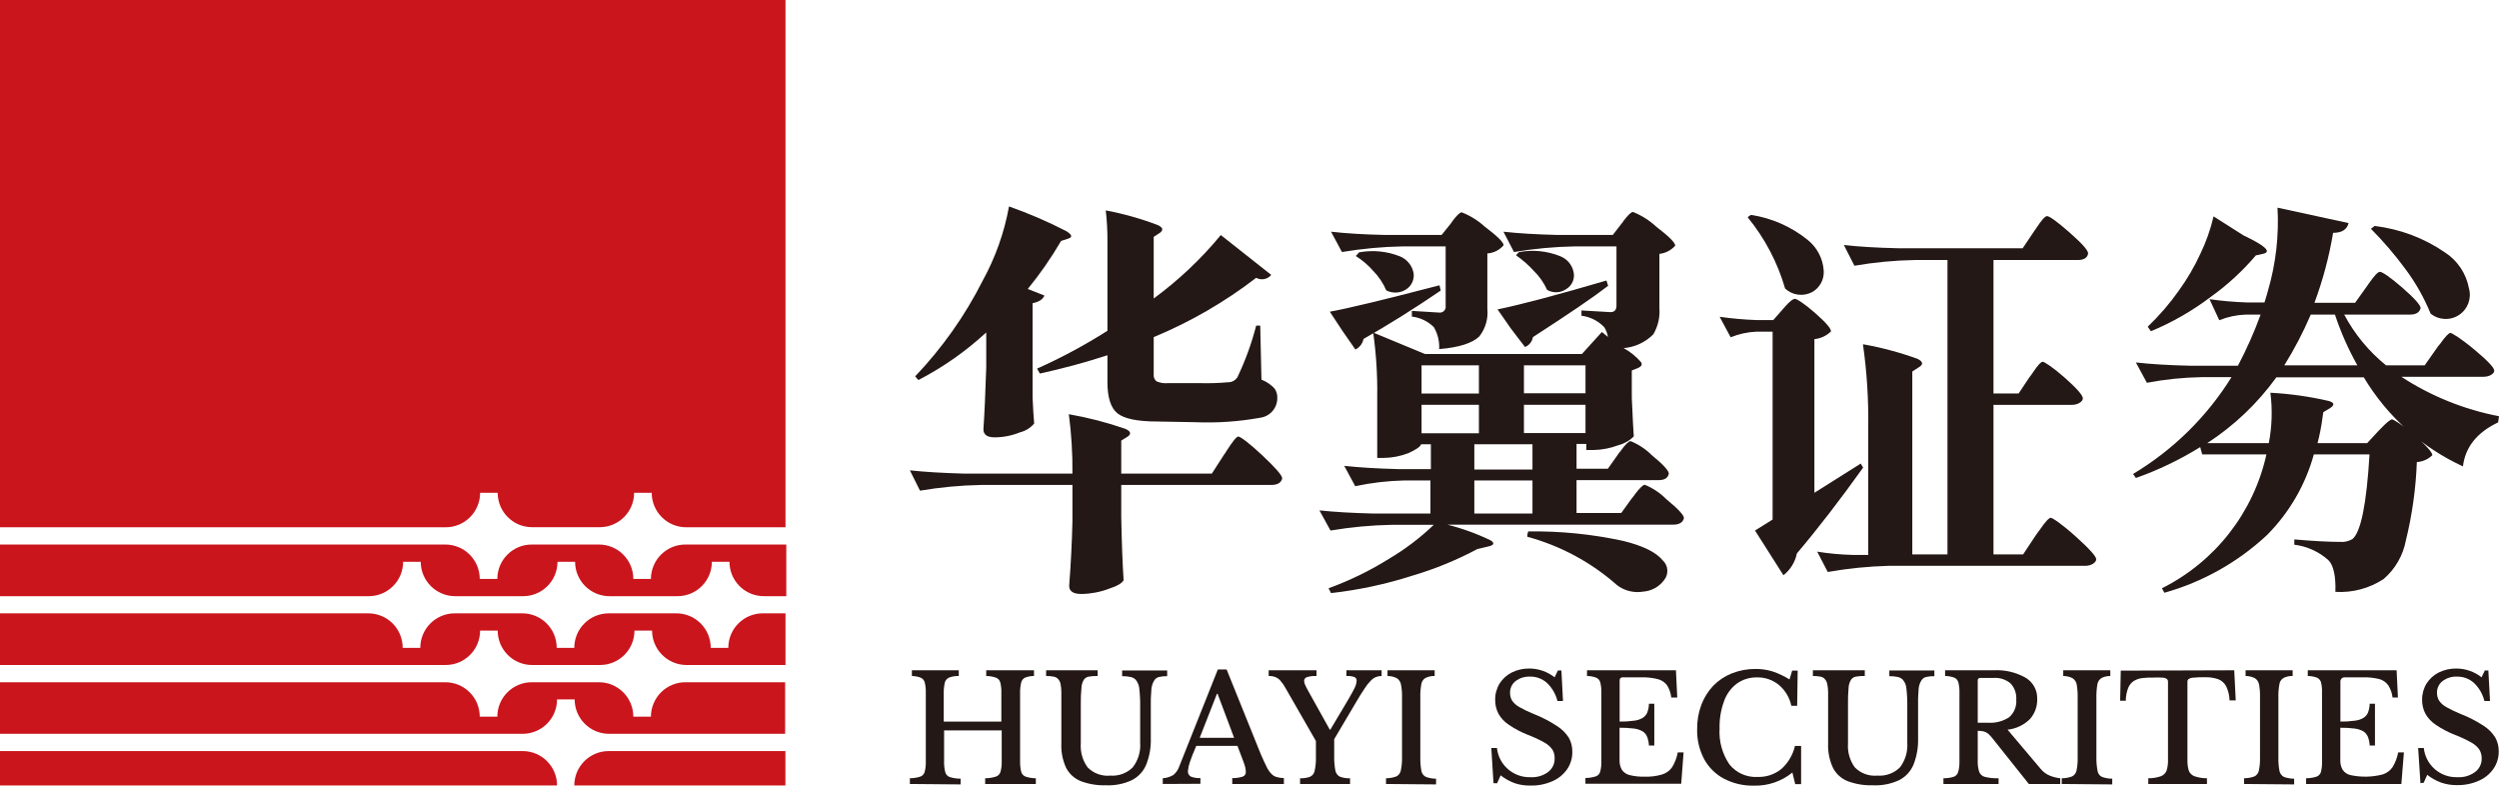
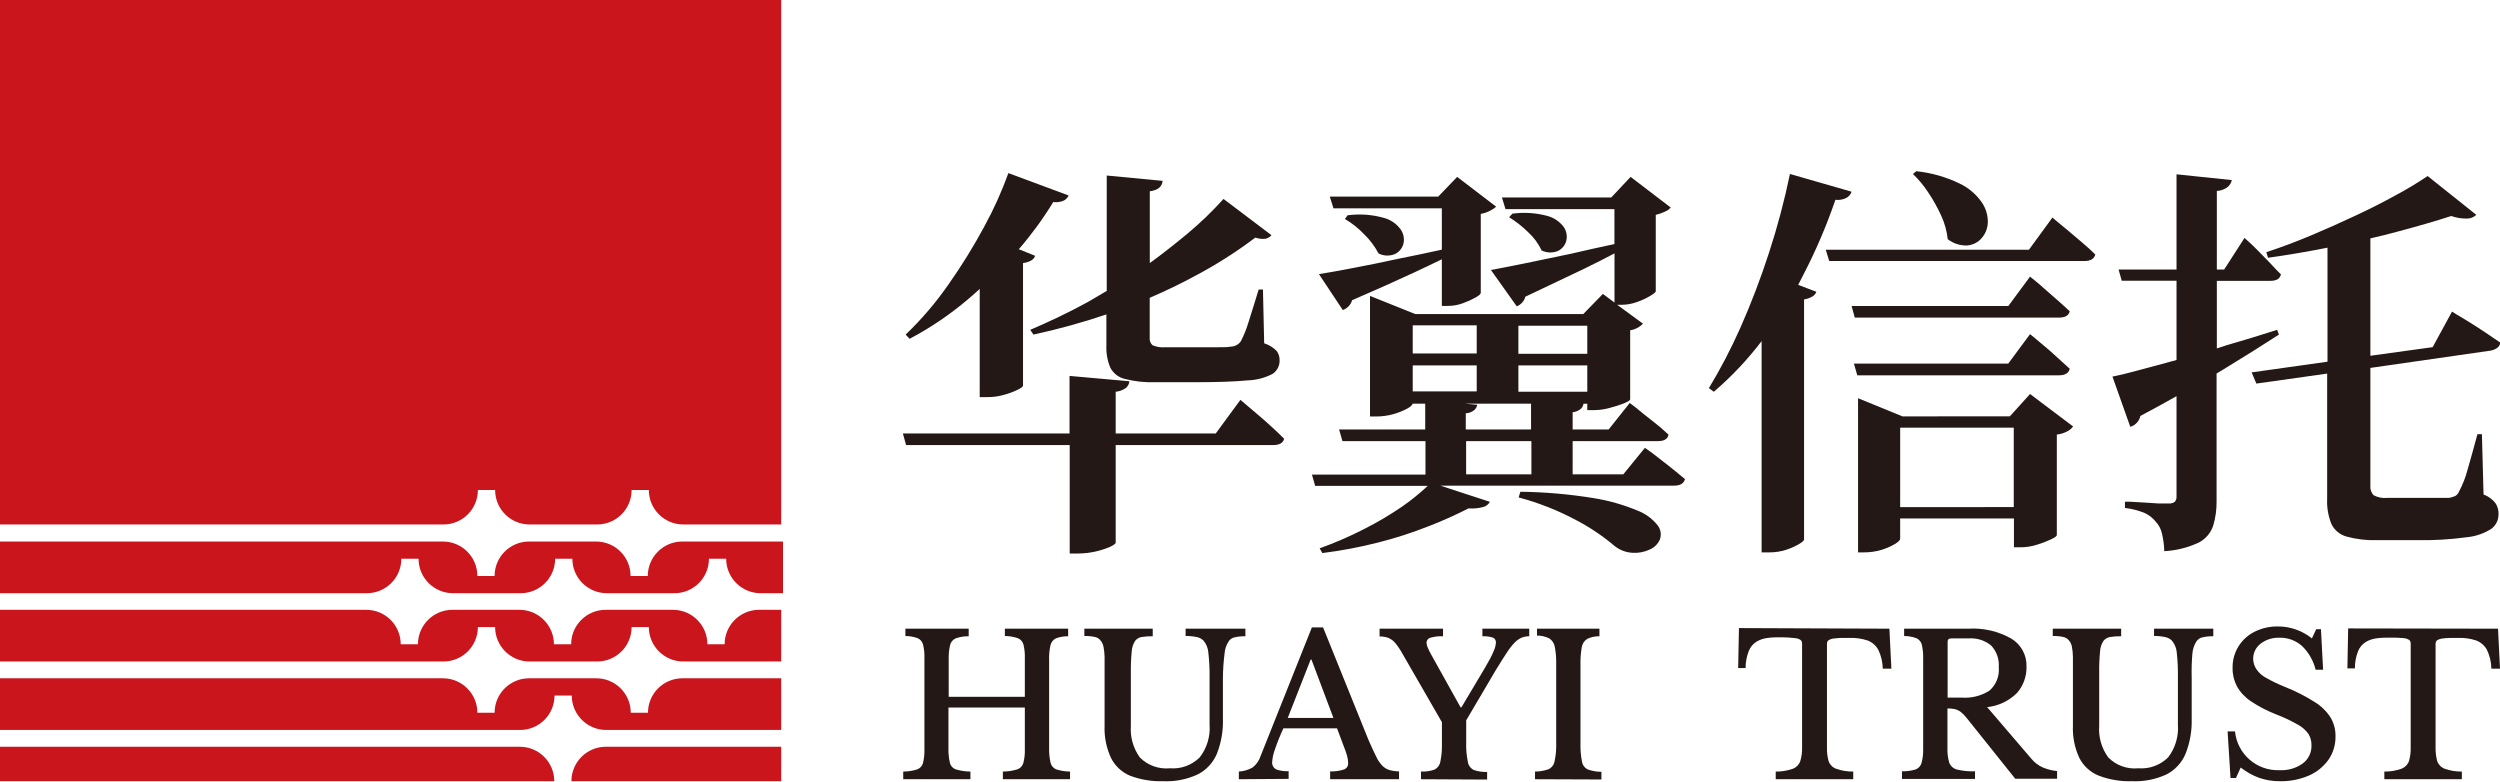
- <svg xmlns="http://www.w3.org/2000/svg" viewBox="0 0 284.1 89.26">
+ <svg xmlns="http://www.w3.org/2000/svg" viewBox="0 0 290.29 90.71">
  <defs>
-     <style>.cls-1{fill:#231815;}.cls-2{fill:#ca151d;}</style>
+     <style>.cls-1{fill:#ca151d;}.cls-2{fill:#231815;}</style>
  </defs>
  <g id="图层_2" data-name="图层 2">
    <g id="图层_1-2" data-name="图层 1">
-       <path class="cls-1" d="M122.94,67.5c-.93,0-1.39-.31-1.39-.93q.28-3.6.37-7.3V55.11h-10.4a46.7,46.7,0,0,0-6.93.65l-1.15-2.31q2.53.27,6.14.37h12.34a47.63,47.63,0,0,0-.41-6.75,41.48,41.48,0,0,1,6.42,1.66c.62.28.71.57.28.88l-.74.46v3.75h10.3l1.34-2.08a6,6,0,0,0,.37-.56c.65-1,1.08-1.57,1.3-1.57s1.21.71,2.72,2.13,2.27,2.29,2.27,2.63c-.12.49-.54.74-1.25.74H127.47v3.7q.09,4.48.27,7.11-.22.51-1.71,1A9.18,9.18,0,0,1,122.94,67.5Zm-9.85-17.8c-.86,0-1.29-.3-1.29-.92q.18-2.6.32-7v-4a35.41,35.41,0,0,1-7.71,5.41l-.37-.42a45.49,45.49,0,0,0,7.67-10.86,27.76,27.76,0,0,0,3-8.45,51.33,51.33,0,0,1,6.52,2.81c.65.41.72.68.23.84l-.83.27a42.25,42.25,0,0,1-3.79,5.46l1.89.74c-.15.43-.6.72-1.34.88v9.28c0,.37,0,.85,0,1.44.06,1.32.12,2.31.18,2.95a3.09,3.09,0,0,1-1.61,1A7.74,7.74,0,0,1,113.09,49.7Zm18.49-1.8c-2.25,0-3.76-.31-4.53-.92s-1.15-1.81-1.15-3.56V40.37a79.53,79.53,0,0,1-7.68,2.08l-.32-.56a62.45,62.45,0,0,0,8-4.3V27.52a29.65,29.65,0,0,0-.19-3.61,34.47,34.47,0,0,1,5.92,1.67c.58.27.66.57.23.88l-.7.46v7a42.4,42.4,0,0,0,7.63-7.21l5.73,4.53a1.36,1.36,0,0,1-1.71.33,51.24,51.24,0,0,1-11.65,6.74v4.21a.91.91,0,0,0,.31.81,2.61,2.61,0,0,0,1.31.21h3.7a26.34,26.34,0,0,0,3.1-.1,1.23,1.23,0,0,0,1.11-.6A32.15,32.15,0,0,0,142.81,37h.46l.14,6.14a4.09,4.09,0,0,1,1.48,1,1.74,1.74,0,0,1,.32,1.11,2.24,2.24,0,0,1-1.94,2.22,33.53,33.53,0,0,1-7.34.51Z" />
-       <path class="cls-1" d="M151.32,67.4l-.28-.55a36.5,36.5,0,0,0,6.84-3.33A28,28,0,0,0,163,59.64h-4.81a47,47,0,0,0-6.93.65L150,58c1.7.18,3.74.3,6.15.36h6.47V54.6h-3a30.07,30.07,0,0,0-5.55.65l-1.25-2.31c1.7.18,3.75.31,6.15.37h3.7V50.49h-1.11c-.09.28-.57.6-1.43,1a8.18,8.18,0,0,1-2.87.55h-.69V45a46.49,46.49,0,0,0-.46-7.21L162,40.23h17.84l2.27-2.5.69.56a3,3,0,0,0-.42-1.11,4.32,4.32,0,0,0-2.59-1.3v-.6l3.29.19c.46,0,.69-.25.69-.74V28h-4.71a46.89,46.89,0,0,0-6.94.64l-1.2-2.31c1.7.19,3.74.31,6.15.37h6.28l1-1.29a1.4,1.4,0,0,0,.23-.32c.5-.65.85-1,1.07-1a8.47,8.47,0,0,1,2.63,1.66c1.45,1.11,2.17,1.83,2.17,2.17a2.83,2.83,0,0,1-1.8.93v6.14a5.12,5.12,0,0,1-.69,3,5.36,5.36,0,0,1-3.38,1.57,7,7,0,0,1,2,1.62c.15.27,0,.49-.37.64l-.7.28v2.59c0,.4,0,.91.05,1.52.06,1.48.12,2.61.18,3.38a3.76,3.76,0,0,1-1.75,1,8.47,8.47,0,0,1-2.78.55h-.87v-.69h-1.11v2.82h3.56l1.11-1.57a2.91,2.91,0,0,1,.32-.42c.55-.77.94-1.15,1.15-1.15a7.17,7.17,0,0,1,2.41,1.59c1.29,1.06,1.94,1.76,1.94,2.1-.09.5-.48.74-1.16.74h-9.33v3.74h5.08l1.16-1.61a6.29,6.29,0,0,0,.46-.6c.52-.68.88-1,1.06-1a7.37,7.37,0,0,1,2.45,1.64c1.33,1.09,2,1.81,2,2.15-.12.49-.53.74-1.2.74h-25.7a25.81,25.81,0,0,1,4.95,1.8q.69.47-.33.69l-1.2.28a39.07,39.07,0,0,1-7.3,3A47.68,47.68,0,0,1,151.32,67.4Zm2.77-27.68-1.48-2.13-1.43-2.17q2.91-.51,12.47-3l.14.6q-4.57,3.11-8.78,5.5A1.69,1.69,0,0,1,154.09,39.72Zm9.52,0a4.45,4.45,0,0,0-.6-2.54,4.2,4.2,0,0,0-2.5-1.2v-.65l3.1.19a.66.66,0,0,0,.74-.74V28H159.5a46.89,46.89,0,0,0-6.94.64l-1.24-2.31q2.53.29,6.14.37h6.43l1-1.24a2,2,0,0,0,.23-.33c.49-.65.85-1,1.06-1a8.37,8.37,0,0,1,2.61,1.62c1.43,1.08,2.15,1.79,2.15,2.12a2.64,2.64,0,0,1-1.85.93V35.1a4.36,4.36,0,0,1-.92,3.14C167.37,39,165.86,39.49,163.61,39.67Zm-6-6.7a7.33,7.33,0,0,0-1.48-2.22,9,9,0,0,0-2-1.71l.18-.18.19-.23a8.41,8.41,0,0,1,4.67.46A2.58,2.58,0,0,1,160.7,31a1.88,1.88,0,0,1-.79,1.85A2.25,2.25,0,0,1,157.6,33Zm4,11.7h6.52V41.52h-6.52Zm0,4.52h6.52V46h-6.52Zm6,4.12h6.61V50.49h-6.61Zm0,5h6.61V54.6h-6.61Zm5.78-18.9-1.62-2.12-1.52-2.18q4-.82,12.38-3.28l.19.6q-2.4,1.86-8.55,5.83A1.47,1.47,0,0,1,173.36,39.44Zm2.5-6.51a7.28,7.28,0,0,0-1.53-2.18,11.72,11.72,0,0,0-2-1.75l.14-.19.19-.18a8.34,8.34,0,0,1,4.67.46A2.46,2.46,0,0,1,178.91,31a1.79,1.79,0,0,1-.79,1.81A2.05,2.05,0,0,1,175.86,32.93Zm-2.64,11.74h7V41.52h-7Zm0,4.52h7V46h-7Zm10.59,17.29A25.42,25.42,0,0,0,173.64,61l0-.28.1-.33a47.62,47.62,0,0,1,10.76,1.07q3.38.82,4.53,2.22a1.64,1.64,0,0,1,.14,2.26,3.24,3.24,0,0,1-2.35,1.29A3.86,3.86,0,0,1,183.81,66.48Z" />
-       <path class="cls-1" d="M202.75,65.37l-3.23-5.08,2-1.25V37.69H199.7a8.76,8.76,0,0,0-2.95.64L195.5,36a39.18,39.18,0,0,0,4.16.37h1.94l1.06-1.21a2.8,2.8,0,0,0,.28-.32c.52-.58.89-.88,1.11-.88s1.07.53,2.29,1.6,1.82,1.76,1.82,2.1a3.16,3.16,0,0,1-1.89.88V56l5.27-3.32.27.46q-4,5.59-7.53,9.75A4.19,4.19,0,0,1,202.75,65.37Zm.19-32.58a22.68,22.68,0,0,0-4.25-8.09l.14-.14.23-.14a13.47,13.47,0,0,1,6.42,2.82,4.88,4.88,0,0,1,1.85,3.51A2.58,2.58,0,0,1,206,33.2,2.67,2.67,0,0,1,202.94,32.79ZM207.79,65l-1.2-2.31a30.09,30.09,0,0,0,4,.37h1.8V48.59a60.46,60.46,0,0,0-.6-9.47A37.26,37.26,0,0,1,218,40.78q.93.47.18.93l-.78.51V63h4V29.55h-3.74a44.83,44.83,0,0,0-6.84.65l-1.2-2.36q2.53.29,6.14.37h14.19l1.21-1.8c.06-.09.16-.25.32-.46.61-.93,1-1.39,1.25-1.39s1.16.63,2.56,1.87,2.1,2,2.1,2.38c-.09.5-.49.74-1.2.74h-9.56V44.71h2.86l1.2-1.8c.13-.16.28-.37.47-.65.52-.77.87-1.15,1.06-1.15s1.15.61,2.52,1.82,2.05,2,2.05,2.34-.54.74-1.24.74h-8.92V63H230l1.38-2.08a7.37,7.37,0,0,1,.46-.64c.68-1,1.11-1.44,1.3-1.44s1.25.7,2.82,2.11,2.35,2.27,2.35,2.61-.53.74-1.24.74H214.72A46.88,46.88,0,0,0,207.79,65Z" />
-       <path class="cls-1" d="M246.06,67.36l-.28-.51a22.44,22.44,0,0,0,11.88-15.21h-7.3l-.23-.83a37.74,37.74,0,0,1-7.31,3.51l-.32-.46a33.38,33.38,0,0,0,11.19-11h-3.42a36.46,36.46,0,0,0-6.2.64l-1.25-2.31q2.55.29,6.15.37h5.45A46.33,46.33,0,0,0,257,35.75H255.3a8.87,8.87,0,0,0-3,.64L251.19,34a39.64,39.64,0,0,0,4.25.37h2c.15-.47.29-.93.41-1.39a28,28,0,0,0,1.07-9.38L267,25.35c-.18.74-.77,1.11-1.76,1.11a43.22,43.22,0,0,1-2.12,7.95h4.62L269,32.65l.32-.46c.62-.87,1-1.3,1.25-1.3s1.16.6,2.54,1.8,2.08,2,2.08,2.32c-.12.49-.52.74-1.2.74h-7.49a18.81,18.81,0,0,0,4.76,5.77h4.39l1.3-1.85a4.4,4.4,0,0,1,.46-.6c.58-.83,1-1.24,1.16-1.24s1.21.63,2.72,1.89,2.27,2.06,2.27,2.4-.51.7-1.25.7H273a31,31,0,0,0,11.1,4.48L284,48q-3.6,1.71-4,5a25.61,25.61,0,0,1-11.27-10.12h-9.94a29.58,29.58,0,0,1-7.86,7.48h7a18,18,0,0,0,.18-5.73,38.34,38.34,0,0,1,6.61.93c.65.18.72.44.23.78l-.83.51c0,.16-.06.37-.09.65a23.2,23.2,0,0,1-.56,2.86h5.64L270.37,49l.41-.42c.59-.61,1-.92,1.16-.92s1.15.59,2.52,1.78,2.06,1.95,2.06,2.29a2.76,2.76,0,0,1-1.76.78,44.22,44.22,0,0,1-1.25,8.92A7.67,7.67,0,0,1,271,65.79a9,9,0,0,1-5.5,1.47c.06-1.75-.2-3-.79-3.6a7.13,7.13,0,0,0-3.88-1.76l0-.6c2.22.19,3.95.28,5.18.28a2.41,2.41,0,0,0,1.43-.32q1.44-1.2,1.94-9.62h-6.33a20.87,20.87,0,0,1-5.31,9.15A28.28,28.28,0,0,1,246.06,67.36Zm-1.53-29.72-.37-.51A27.56,27.56,0,0,0,247.72,33a24.85,24.85,0,0,0,2.43-4.16,20.39,20.39,0,0,0,1.5-4.25l3.42,2.17c2.47,1.17,3.2,1.86,2.22,2.08l-.83.18a28.33,28.33,0,0,1-5.13,4.72A30.61,30.61,0,0,1,244.53,37.64Zm15.16,3.88H268a33.05,33.05,0,0,1-2.55-5.77H262.7A42.3,42.3,0,0,1,259.69,41.52Zm16.64-5.87a23,23,0,0,0-2.91-5.13A40.55,40.55,0,0,0,269.54,26l.18-.14.23-.18a17.79,17.79,0,0,1,8,3,6.21,6.21,0,0,1,2.73,4.07,2.74,2.74,0,0,1-4.39,2.86Z" />
-       <path class="cls-1" d="M103.44,89.09v-.65a3.87,3.87,0,0,0,1.17-.18.77.77,0,0,0,.51-.54,4,4,0,0,0,.13-1.19V78.74a4.42,4.42,0,0,0-.12-1.19.81.81,0,0,0-.46-.54,3.07,3.07,0,0,0-1-.19v-.65H109v.65a3,3,0,0,0-1.11.18.86.86,0,0,0-.48.58,5,5,0,0,0-.12,1.27V82h6.55V78.74a4.42,4.42,0,0,0-.12-1.19.8.8,0,0,0-.49-.54,3.38,3.38,0,0,0-1.11-.19v-.65h5.43v.65a2.68,2.68,0,0,0-1,.18.83.83,0,0,0-.46.58,5,5,0,0,0-.12,1.27v7.56a5,5,0,0,0,.12,1.28.81.81,0,0,0,.52.57,3.72,3.72,0,0,0,1.15.18v.65H112v-.65a4,4,0,0,0,1.2-.18.81.81,0,0,0,.54-.54,4,4,0,0,0,.14-1.19V83h-6.55v3.46a4.54,4.54,0,0,0,.13,1.28.78.78,0,0,0,.53.57,4.26,4.26,0,0,0,1.22.18v.65Z" />
-       <path class="cls-1" d="M130.83,80.41v3.48a7.51,7.51,0,0,1-.52,3,3.46,3.46,0,0,1-1.64,1.77,6.32,6.32,0,0,1-2.94.58,7.53,7.53,0,0,1-2.86-.47,3.23,3.23,0,0,1-1.67-1.52,6,6,0,0,1-.54-2.76V80c0-.56,0-1,0-1.39a4.77,4.77,0,0,0-.09-.88,1.1,1.1,0,0,0-.24-.52.88.88,0,0,0-.5-.31,4.07,4.07,0,0,0-.9-.08v-.65h5.86v.65a4.83,4.83,0,0,0-1,.07.86.86,0,0,0-.55.32,1.83,1.83,0,0,0-.29.91,16.81,16.81,0,0,0-.08,1.88v4.49a4.11,4.11,0,0,0,.78,2.72,3.19,3.19,0,0,0,2.58.93,3.27,3.27,0,0,0,2.55-.94,4.1,4.1,0,0,0,.84-2.81v-4a16.47,16.47,0,0,0-.1-2.16,1.83,1.83,0,0,0-.42-1,1.11,1.11,0,0,0-.59-.3,4.1,4.1,0,0,0-.94-.09v-.65h5.12v.65a3.71,3.71,0,0,0-.91.09.83.83,0,0,0-.53.35,2.18,2.18,0,0,0-.35,1A18.13,18.13,0,0,0,130.83,80.41Z" />
-       <path class="cls-1" d="M132.19,89.09v-.65a2.7,2.7,0,0,0,1.19-.36,2.15,2.15,0,0,0,.69-1l4.38-11h1l3.89,9.64c.26.59.48,1.07.66,1.43a3,3,0,0,0,.54.79,1.26,1.26,0,0,0,.59.36,3.11,3.11,0,0,0,.83.12v.67h-5.87v-.67a3.46,3.46,0,0,0,1.2-.17.52.52,0,0,0,.34-.53,2.39,2.39,0,0,0-.09-.63c-.06-.22-.17-.51-.31-.88l-.55-1.45H136c-.34.77-.58,1.39-.73,1.85a4.07,4.07,0,0,0-.22,1,.65.65,0,0,0,.35.65,2.61,2.61,0,0,0,1.07.16v.65Zm4.2-5.25h3.91l-1.88-5h-.07Z" />
-       <path class="cls-1" d="M147.8,89.09v-.65a3,3,0,0,0,1.14-.17.94.94,0,0,0,.52-.69A6.55,6.55,0,0,0,149.6,86V84.21l-3.41-5.94a4.91,4.91,0,0,0-.61-.9,1.54,1.54,0,0,0-.59-.43,2.13,2.13,0,0,0-.76-.12v-.65h5.44v.65a3.16,3.16,0,0,0-1.09.13.44.44,0,0,0-.32.43,1.05,1.05,0,0,0,.1.41,6.57,6.57,0,0,0,.3.61l2.52,4.52h.06l2-3.36c.36-.61.61-1.07.77-1.4a2.06,2.06,0,0,0,.22-.8.42.42,0,0,0-.25-.42,2.37,2.37,0,0,0-.91-.12v-.65h4v.65a1.71,1.71,0,0,0-.65.12,1.73,1.73,0,0,0-.6.43,5.19,5.19,0,0,0-.69.88c-.26.38-.57.88-.93,1.49L151.68,84V85.9a8.3,8.3,0,0,0,.13,1.66,1,1,0,0,0,.53.71,3,3,0,0,0,1.14.17v.65Z" />
-       <path class="cls-1" d="M157.57,89.09v-.65a3.42,3.42,0,0,0,1.16-.2.94.94,0,0,0,.52-.67,6.45,6.45,0,0,0,.14-1.55V79.24a6.72,6.72,0,0,0-.12-1.46,1.07,1.07,0,0,0-.47-.71,2.32,2.32,0,0,0-1.06-.25v-.65h5.36v.65a2.19,2.19,0,0,0-1.06.23,1,1,0,0,0-.46.73,7.41,7.41,0,0,0-.11,1.53V86a7.78,7.78,0,0,0,.12,1.6.94.94,0,0,0,.52.69,3.35,3.35,0,0,0,1.15.2v.65Z" />
-       <path class="cls-1" d="M169.79,89l-.25-4h.64A3.72,3.72,0,0,0,174,88.32a3.08,3.08,0,0,0,2-.59,1.87,1.87,0,0,0,.74-1.54,1.82,1.82,0,0,0-.25-1,2.68,2.68,0,0,0-.9-.8,13.45,13.45,0,0,0-1.89-.88,11.22,11.22,0,0,1-2.16-1.14,3.63,3.63,0,0,1-1.19-1.27,3.28,3.28,0,0,1-.37-1.57,3.46,3.46,0,0,1,.5-1.85,3.53,3.53,0,0,1,1.39-1.26,4.38,4.38,0,0,1,2-.45,4.69,4.69,0,0,1,2.87,1l.37-.78h.4l.18,3.47h-.63a4.25,4.25,0,0,0-1.21-2.07,2.79,2.79,0,0,0-1.9-.7,2.54,2.54,0,0,0-1.65.51,1.64,1.64,0,0,0-.63,1.34,1.71,1.71,0,0,0,.23.87,2.36,2.36,0,0,0,.83.74,12.82,12.82,0,0,0,1.64.79A14.27,14.27,0,0,1,177,82.5a4.28,4.28,0,0,1,1.35,1.33,3.14,3.14,0,0,1,.4,1.6,3.39,3.39,0,0,1-.6,2,3.94,3.94,0,0,1-1.67,1.35,5.85,5.85,0,0,1-2.49.49A5.2,5.2,0,0,1,172.2,89a5.72,5.72,0,0,1-1.6-.89l-.4.9Z" />
-       <path class="cls-1" d="M184.13,77.41V82a10.27,10.27,0,0,0,1.62-.1,2.4,2.4,0,0,0,1-.32,1.29,1.29,0,0,0,.52-.61,2.88,2.88,0,0,0,.19-1h.61v4.75h-.61a3.17,3.17,0,0,0-.21-1,1.26,1.26,0,0,0-.51-.61,2.62,2.62,0,0,0-1-.32,11.86,11.86,0,0,0-1.62-.09v3.64a2.1,2.1,0,0,0,.27,1.15,1.48,1.48,0,0,0,.88.59,6.25,6.25,0,0,0,1.69.18,6.18,6.18,0,0,0,2-.25,2.16,2.16,0,0,0,1.14-.83,5,5,0,0,0,.64-1.68h.66l-.27,3.56H180.24v-.65a3.87,3.87,0,0,0,1.17-.18.77.77,0,0,0,.51-.54,4,4,0,0,0,.13-1.19V78.74a4.42,4.42,0,0,0-.12-1.19.81.81,0,0,0-.46-.54,3.07,3.07,0,0,0-1.05-.19v-.65h10.11l.15,3.1H190a3.28,3.28,0,0,0-.49-1.41,1.9,1.9,0,0,0-1.06-.69,7.15,7.15,0,0,0-1.87-.2h-2a.52.52,0,0,0-.36.09A.47.47,0,0,0,184.13,77.41Z" />
-       <path class="cls-1" d="M203.44,77.21l.3-1h.63l-.06,4h-.66a4.25,4.25,0,0,0-1.4-2.36,3.76,3.76,0,0,0-2.51-.87,3.81,3.81,0,0,0-2.28.7,4.26,4.26,0,0,0-1.46,2,8.4,8.4,0,0,0-.51,3.09,6.56,6.56,0,0,0,1.11,4.08,3.81,3.81,0,0,0,3.21,1.44,4.07,4.07,0,0,0,2.7-.9,5,5,0,0,0,1.55-2.62h.7v4.34h-.67l-.32-1.32a6.63,6.63,0,0,1-4.36,1.49,7,7,0,0,1-3.42-.79,5.47,5.47,0,0,1-2.25-2.22,6.92,6.92,0,0,1-.8-3.4,7.69,7.69,0,0,1,.48-2.78,6.49,6.49,0,0,1,1.36-2.17,6.13,6.13,0,0,1,2.11-1.4,7.13,7.13,0,0,1,2.7-.5,6.32,6.32,0,0,1,1.92.28A9.09,9.09,0,0,1,203.44,77.21Z" />
-       <path class="cls-1" d="M218.06,80.41v3.48a7.69,7.69,0,0,1-.52,3,3.5,3.5,0,0,1-1.64,1.77,6.4,6.4,0,0,1-3,.58,7.51,7.51,0,0,1-2.85-.47,3.19,3.19,0,0,1-1.67-1.52,6,6,0,0,1-.55-2.76V80c0-.56,0-1,0-1.39a4.66,4.66,0,0,0-.1-.88,1.1,1.1,0,0,0-.24-.52.85.85,0,0,0-.49-.31,4.07,4.07,0,0,0-.9-.08v-.65H212v.65a4.87,4.87,0,0,0-1,.07.84.84,0,0,0-.54.32,1.83,1.83,0,0,0-.3.91,17.38,17.38,0,0,0-.07,1.88v4.49a4.11,4.11,0,0,0,.78,2.72,3.19,3.19,0,0,0,2.57.93A3.28,3.28,0,0,0,216,87.2a4.15,4.15,0,0,0,.83-2.81v-4a16.47,16.47,0,0,0-.1-2.16,1.7,1.7,0,0,0-.42-1,1.08,1.08,0,0,0-.58-.3,4.1,4.1,0,0,0-.94-.09v-.65h5.12v.65a3.79,3.79,0,0,0-.92.09.85.85,0,0,0-.53.35,2.19,2.19,0,0,0-.34,1A18.13,18.13,0,0,0,218.06,80.41Z" />
-       <path class="cls-1" d="M231.6,79.41a3.32,3.32,0,0,1-.8,2.28,4.24,4.24,0,0,1-2.57,1.23L232,87.38a2.6,2.6,0,0,0,1,.75,4.2,4.2,0,0,0,1.22.31v.65h-3.57l-4.13-5.18a3.24,3.24,0,0,0-.53-.56,1.32,1.32,0,0,0-.51-.24,3,3,0,0,0-.64-.06v3.39A3.74,3.74,0,0,0,225,87.7a.94.94,0,0,0,.67.59,5.84,5.84,0,0,0,1.54.15v.65h-6.27v-.65a3.91,3.91,0,0,0,1.16-.16.83.83,0,0,0,.52-.56,4,4,0,0,0,.14-1.19V78.74a4.42,4.42,0,0,0-.12-1.19.81.81,0,0,0-.46-.54,3.07,3.07,0,0,0-1.05-.19v-.65h5.5a6.65,6.65,0,0,1,3.66.85A2.69,2.69,0,0,1,231.6,79.41Zm-6.76-2.1v4.82H226a3.92,3.92,0,0,0,2.41-.62,2.4,2.4,0,0,0,.81-2,2.46,2.46,0,0,0-.65-1.85,2.71,2.71,0,0,0-1.94-.62h-1.49A.26.26,0,0,0,224.84,77.31Z" />
-       <path class="cls-1" d="M234.39,89.09v-.65a3.42,3.42,0,0,0,1.16-.2.94.94,0,0,0,.52-.67A6.56,6.56,0,0,0,236.2,86V79.24a7.58,7.58,0,0,0-.11-1.46,1.07,1.07,0,0,0-.47-.71,2.32,2.32,0,0,0-1.06-.25v-.65h5.35v.65a2.15,2.15,0,0,0-1,.23,1.05,1.05,0,0,0-.47.73,8.2,8.2,0,0,0-.11,1.53V86a7.63,7.63,0,0,0,.13,1.6.9.9,0,0,0,.51.69,3.47,3.47,0,0,0,1.16.2v.65Z" />
-       <path class="cls-1" d="M254,76.17l.17,3.42h-.7a4,4,0,0,0-.39-1.61,1.73,1.73,0,0,0-.91-.8,4.45,4.45,0,0,0-1.54-.22,10.37,10.37,0,0,0-1.28.05,1,1,0,0,0-.54.16.36.36,0,0,0-.13.31v8.89a4.1,4.1,0,0,0,.14,1.17,1.08,1.08,0,0,0,.63.66,4.2,4.2,0,0,0,1.45.24v.65h-6.67v-.65a4.18,4.18,0,0,0,1.46-.24,1.11,1.11,0,0,0,.63-.66,3.74,3.74,0,0,0,.15-1.17V77.48a.39.39,0,0,0-.12-.31.85.85,0,0,0-.47-.16A7.51,7.51,0,0,0,244.8,77c-.43,0-.82,0-1.19.05a2.36,2.36,0,0,0-1,.32,1.64,1.64,0,0,0-.66.79,4,4,0,0,0-.28,1.47h-.64l.07-3.42Z" />
-       <path class="cls-1" d="M255.12,89.09v-.65a3.42,3.42,0,0,0,1.16-.2.94.94,0,0,0,.52-.67,6.56,6.56,0,0,0,.13-1.55V79.24a6.85,6.85,0,0,0-.11-1.46,1.07,1.07,0,0,0-.47-.71,2.32,2.32,0,0,0-1.06-.25v-.65h5.35v.65a2.15,2.15,0,0,0-1.05.23,1,1,0,0,0-.46.73,7.41,7.41,0,0,0-.11,1.53V86a7.78,7.78,0,0,0,.12,1.6,1,1,0,0,0,.51.69,3.47,3.47,0,0,0,1.16.2v.65Z" />
-       <path class="cls-1" d="M266.07,77.41V82a10.27,10.27,0,0,0,1.62-.1,2.4,2.4,0,0,0,1-.32,1.29,1.29,0,0,0,.52-.61,3.14,3.14,0,0,0,.19-1h.6v4.75h-.6a3.17,3.17,0,0,0-.21-1,1.38,1.38,0,0,0-.51-.61,2.68,2.68,0,0,0-1-.32,11.86,11.86,0,0,0-1.62-.09v3.64a2.1,2.1,0,0,0,.27,1.15,1.45,1.45,0,0,0,.88.59,7.91,7.91,0,0,0,3.65-.07,2.16,2.16,0,0,0,1.14-.83,5,5,0,0,0,.64-1.68h.65L273,89.09H262.17v-.65a3.89,3.89,0,0,0,1.18-.18.81.81,0,0,0,.51-.54,4.47,4.47,0,0,0,.12-1.19V78.74a4.5,4.5,0,0,0-.11-1.19.84.84,0,0,0-.46-.54,3.07,3.07,0,0,0-1.05-.19v-.65h10.1l.15,3.1H272a3.28,3.28,0,0,0-.5-1.41,1.88,1.88,0,0,0-1-.69,7.23,7.23,0,0,0-1.88-.2h-2a.52.52,0,0,0-.36.09A.47.47,0,0,0,266.07,77.41Z" />
-       <path class="cls-1" d="M275.17,89l-.26-4h.64a3.72,3.72,0,0,0,3.83,3.32,3.08,3.08,0,0,0,2-.59,1.85,1.85,0,0,0,.75-1.54,1.83,1.83,0,0,0-.26-1,2.68,2.68,0,0,0-.9-.8,13.79,13.79,0,0,0-1.88-.88,11,11,0,0,1-2.17-1.14,3.73,3.73,0,0,1-1.19-1.27,3.28,3.28,0,0,1-.37-1.57,3.46,3.46,0,0,1,.5-1.85,3.53,3.53,0,0,1,1.39-1.26,4.44,4.44,0,0,1,2-.45,4.67,4.67,0,0,1,2.87,1l.37-.78h.4l.19,3.47h-.64a4.18,4.18,0,0,0-1.21-2.07,2.79,2.79,0,0,0-1.9-.7,2.54,2.54,0,0,0-1.65.51,1.64,1.64,0,0,0-.63,1.34,1.71,1.71,0,0,0,.23.87,2.36,2.36,0,0,0,.83.74,13.52,13.52,0,0,0,1.64.79,13.94,13.94,0,0,1,2.56,1.31,4.28,4.28,0,0,1,1.35,1.33,3.15,3.15,0,0,1,.41,1.6,3.4,3.4,0,0,1-.61,2,3.94,3.94,0,0,1-1.67,1.35,5.85,5.85,0,0,1-2.49.49,5.24,5.24,0,0,1-1.76-.28,5.72,5.72,0,0,1-1.6-.89l-.4.9Z" />
-       <path class="cls-2" d="M50.67,59.92A3.91,3.91,0,0,0,54.58,56h2a3.91,3.91,0,0,0,3.91,3.91h7.73A3.91,3.91,0,0,0,72.09,56h2A3.92,3.92,0,0,0,78,59.92h11.3V0H0V59.92H50.67Z" />
-       <path class="cls-2" d="M63.33,89.26a3.91,3.91,0,0,0-3.91-3.91H0v3.91Z" />
-       <path class="cls-2" d="M65.29,89.26h24V85.35H69.2A3.91,3.91,0,0,0,65.29,89.26Z" />
-       <path class="cls-2" d="M78,61.88A3.92,3.92,0,0,0,74,65.79h-2a3.91,3.91,0,0,0-3.91-3.91H60.45a3.91,3.91,0,0,0-3.91,3.91h-2a3.91,3.91,0,0,0-3.91-3.91H0v5.87H41.92a3.91,3.91,0,0,0,3.91-3.91h2a3.92,3.92,0,0,0,3.92,3.91h7.72a3.91,3.91,0,0,0,3.91-3.91h2a3.91,3.91,0,0,0,3.91,3.91h7.73a3.91,3.91,0,0,0,3.91-3.91h2a3.91,3.91,0,0,0,3.91,3.91h2.55V61.88Z" />
-       <path class="cls-2" d="M74,81.44h-2a3.91,3.91,0,0,0-3.91-3.91H60.45a3.91,3.91,0,0,0-3.91,3.91h-2a3.91,3.91,0,0,0-3.91-3.91H0v5.86H59.42a3.91,3.91,0,0,0,3.91-3.91h2a3.91,3.91,0,0,0,3.91,3.91H89.26V77.53H78A3.92,3.92,0,0,0,74,81.44Z" />
-       <path class="cls-2" d="M82.8,73.62h-2a3.91,3.91,0,0,0-3.91-3.92H69.2a3.91,3.91,0,0,0-3.91,3.92h-2a3.91,3.91,0,0,0-3.91-3.92H51.7a3.92,3.92,0,0,0-3.92,3.92h-2a3.91,3.91,0,0,0-3.91-3.92H0v5.87H50.67a3.91,3.91,0,0,0,3.91-3.91h2a3.91,3.91,0,0,0,3.91,3.91h7.73a3.91,3.91,0,0,0,3.91-3.91h2A3.92,3.92,0,0,0,78,75.57h11.3V69.7H86.71A3.91,3.91,0,0,0,82.8,73.62Z" />
+       <path class="cls-1" d="M51.49,60.9a4,4,0,0,0,4-4h2a4,4,0,0,0,4,4h7.85a4,4,0,0,0,4-4h2a4,4,0,0,0,4,4H90.71V0H0V60.9H51.49Z" />
+       <path class="cls-1" d="M64.36,90.71a4,4,0,0,0-4-4H0v4Z" />
+       <path class="cls-1" d="M66.35,90.71H90.71v-4H70.32A4,4,0,0,0,66.35,90.71Z" />
+       <path class="cls-1" d="M79.22,62.88a4,4,0,0,0-4,4h-2a4,4,0,0,0-4-4H61.43a4,4,0,0,0-4,4h-2a4,4,0,0,0-4-4H0v6H42.6a4,4,0,0,0,4-4h2a4,4,0,0,0,4,4h7.86a4,4,0,0,0,4-4h2a4,4,0,0,0,4,4h7.86a4,4,0,0,0,4-4h2a4,4,0,0,0,4,4h2.6v-6Z" />
+       <path class="cls-1" d="M75.24,82.76h-2a4,4,0,0,0-4-4H61.43a4,4,0,0,0-4,4h-2a4,4,0,0,0-4-4H0v6H60.39a4,4,0,0,0,4-4h2a4,4,0,0,0,4,4H90.71v-6H79.22A4,4,0,0,0,75.24,82.76Z" />
+       <path class="cls-1" d="M84.14,74.81h-2a4,4,0,0,0-4-4H70.32a4,4,0,0,0-4,4h-2a4,4,0,0,0-4-4H52.53a4,4,0,0,0-4,4h-2a4,4,0,0,0-4-4H0v6H51.49a4,4,0,0,0,4-4h2a4,4,0,0,0,4,4h7.85a4,4,0,0,0,4-4h2a4,4,0,0,0,4,4H90.71v-6h-2.6A4,4,0,0,0,84.14,74.81Z" />
+       <path class="cls-2" d="M131.14,44.27a1.15,1.15,0,0,1-.39.77,2.44,2.44,0,0,1-1.2.45v4.84h11.62l2.86-3.9.51.43c.35.31.8.69,1.34,1.14s1.1.94,1.67,1.46,1.08,1,1.56,1.49c-.13.49-.55.73-1.29.73H129.55V63c0,.13-.22.29-.66.5a9.52,9.52,0,0,1-1.68.54,9.14,9.14,0,0,1-2,.23h-1V51.68h-19l-.37-1.35h19.35V43.65ZM120.19,29.7c-.12.44-.59.72-1.4.85V44.77c0,.14-.25.31-.67.51a9.28,9.28,0,0,1-1.52.56,6.66,6.66,0,0,1-1.9.27h-.94V33.55c-.41.38-.84.76-1.28,1.13a37.2,37.2,0,0,1-6.86,4.66l-.46-.49a38.12,38.12,0,0,0,5-5.86,65.9,65.9,0,0,0,4.13-6.68,43.67,43.67,0,0,0,2.8-6.21l7,2.6a1.37,1.37,0,0,1-.54.58,2.27,2.27,0,0,1-1.25.18,41.26,41.26,0,0,1-4,5.48Zm27.45-2.39a1.27,1.27,0,0,1-.68.41,2.64,2.64,0,0,1-1.2-.13,51,51,0,0,1-6.91,4.4q-2.53,1.38-5.35,2.59v4.66a1,1,0,0,0,.32.84,2.87,2.87,0,0,0,1.47.24h4.09l2.11,0c.62,0,1.09,0,1.4-.07a1.46,1.46,0,0,0,1.19-.62,13,13,0,0,0,.91-2.28c.36-1.11.74-2.36,1.16-3.73h.5l.14,6.24a3.56,3.56,0,0,1,1.44.88,1.68,1.68,0,0,1,.35,1.05,1.83,1.83,0,0,1-.82,1.63,6.78,6.78,0,0,1-2.93.75q-2.13.21-5.94.21h-4.75a12.42,12.42,0,0,1-3.53-.38,2.56,2.56,0,0,1-1.69-1.32,6,6,0,0,1-.45-2.57V36.51A78.17,78.17,0,0,1,120,38.85l-.37-.55c2.22-.95,4.43-2,6.61-3.19.77-.44,1.52-.88,2.27-1.33V20.38L135,21c-.06.69-.56,1.09-1.49,1.21v8.34c1.56-1.14,3-2.28,4.41-3.45a41.34,41.34,0,0,0,4.15-4Z" />
+       <path class="cls-2" d="M187.09,22.93l2.25-2.39L194,24.1a1.92,1.92,0,0,1-.68.48,5.72,5.72,0,0,1-1.06.37v8.88q0,.14-.66.54a8.33,8.33,0,0,1-1.55.71,5.16,5.16,0,0,1-1.74.31h-.53l3,2.2a3.45,3.45,0,0,1-.56.43,2.43,2.43,0,0,1-.93.33v8c0,.13-.24.28-.71.48a14,14,0,0,1-1.65.53,6.83,6.83,0,0,1-1.77.26h-.85v-.74h-.44a1,1,0,0,1-.32.6,1.76,1.76,0,0,1-.94.39v2h4.18l2.45-3.08.81.62c.49.42,1.08.89,1.79,1.44a22.87,22.87,0,0,1,1.9,1.62c-.09.5-.5.75-1.21.75h-9.92v3.86h5.88L191,52l.78.55L193.65,54c.72.57,1.38,1.11,2,1.63-.12.5-.54.76-1.26.76H167.24L173,58.27a1.23,1.23,0,0,1-.77.6,5,5,0,0,1-1.71.16,48.49,48.49,0,0,1-4.65,2.08A47.53,47.53,0,0,1,160,63a52.46,52.46,0,0,1-6.45,1.22l-.32-.55a43.15,43.15,0,0,0,5.13-2.22,38.91,38.91,0,0,0,4.51-2.67,26.31,26.31,0,0,0,2.91-2.36H152.71l-.37-1.31h13.18V51.22h-9.64l-.39-1.35h10v-3h-1.47v0c0,.15-.21.35-.63.58a7.93,7.93,0,0,1-1.6.64,7.37,7.37,0,0,1-2,.27h-.71v-14l5.26,2.11h19.5l2.28-2.34,1.35,1V29.42c-1,.54-2.19,1.13-3.53,1.79l-6.82,3.24a1.66,1.66,0,0,1-1,1.12l-3-4.22q1.43-.26,3.84-.75c1.61-.33,3.42-.7,5.43-1.13,1.65-.39,3.34-.76,5.07-1.13V24.28H174.81l-.41-1.35ZM167,22.83l2.2-2.29L173.73,24a3.07,3.07,0,0,1-.65.44,3.92,3.92,0,0,1-1.14.4V34c0,.14-.2.32-.61.55a9.67,9.67,0,0,1-1.46.66,5,5,0,0,1-1.69.31h-.76V30.11c-1,.47-2.06,1-3.28,1.56-2,.93-4.39,2-7.14,3.19A1.7,1.7,0,0,1,155.92,36l-2.77-4.17c1-.15,2.26-.39,3.91-.7s3.51-.69,5.59-1.14c1.56-.3,3.15-.65,4.77-1V24.19H154.84l-.43-1.36ZM156.47,25a10.43,10.43,0,0,1,4.19.29,3.52,3.52,0,0,1,2,1.38,2.06,2.06,0,0,1,.29,1.67,1.83,1.83,0,0,1-1,1.17,2.27,2.27,0,0,1-1.88-.08,8.77,8.77,0,0,0-1.68-2.24,10.33,10.33,0,0,0-2.22-1.76Zm15,12.78h-7.43v3.26h7.43Zm-7.43,7.67h7.43V42.43h-7.43ZM171.53,47a1.09,1.09,0,0,1-.33.61,1.68,1.68,0,0,1-1,.38v1.88h7.58v-3h-7.71Zm-1.29,8.08h7.58V51.22h-7.58Zm5.37-30.27a10.27,10.27,0,0,1,4.06.26,3.49,3.49,0,0,1,1.92,1.31,2,2,0,0,1,.27,1.62,1.82,1.82,0,0,1-1,1.16,2.34,2.34,0,0,1-1.86-.08,6.69,6.69,0,0,0-1.6-2.16,12.59,12.59,0,0,0-2.17-1.7Zm8.7,16.27V37.82h-8v3.26Zm-8,4.41h8V42.43h-8Zm.23,11.61a57.33,57.33,0,0,1,8.51.74,22.39,22.39,0,0,1,5.07,1.44A5.47,5.47,0,0,1,192.48,61a1.72,1.72,0,0,1,.26,1.64,2.25,2.25,0,0,1-1.18,1.17,4.09,4.09,0,0,1-2,.38,3.65,3.65,0,0,1-2.09-.8,24.27,24.27,0,0,0-4.33-2.93,31.26,31.26,0,0,0-6.8-2.7Z" />
+       <path class="cls-2" d="M215,22.26a1.27,1.27,0,0,1-.59.71,2.18,2.18,0,0,1-1.29.23A63.57,63.57,0,0,1,209.35,32c-.19.35-.37.71-.55,1.08l2.11.8a1.06,1.06,0,0,1-.43.53,2.88,2.88,0,0,1-1,.36V62.65c0,.12-.2.3-.61.54a7.62,7.62,0,0,1-1.5.66,6.21,6.21,0,0,1-1.88.29h-.94V39.61A37.73,37.73,0,0,1,199,45.49l-.57-.42a63.37,63.37,0,0,0,3.65-7,89.85,89.85,0,0,0,3.31-8.66,84.13,84.13,0,0,0,2.45-9.21Zm23.32,3,.5.43c.35.28.79.64,1.31,1.08l1.64,1.39c.57.48,1.08.95,1.53,1.39-.13.5-.55.76-1.27.76H212.4L212,29h23.59Zm-2.6,6.86.48.39q.47.36,1.17,1l1.51,1.32c.53.46,1,.9,1.45,1.32-.12.49-.54.73-1.26.73h-23.7L215,35.53h18.2Zm0,6.68.48.39,1.19,1q.74.61,1.5,1.32l1.44,1.31c-.12.51-.54.76-1.26.76H215.66l-.39-1.36h17.92Zm-2.34,9.54,2.34-2.59,5,3.77a1.92,1.92,0,0,1-.68.57,3.38,3.38,0,0,1-1.21.37V62.12c0,.13-.23.3-.7.52a11.59,11.59,0,0,1-1.64.62,6.29,6.29,0,0,1-1.83.29h-.81V60.2H220.64v2.36c0,.15-.2.36-.61.61a7.08,7.08,0,0,1-1.57.68,7,7,0,0,1-2,.29h-.71V46.24l5.16,2.11Zm.45,10.54V49.66H220.64v9.23Zm-11.31-39a15.19,15.19,0,0,1,5,1.42,6.58,6.58,0,0,1,2.58,2.17,4,4,0,0,1,.72,2.3,2.9,2.9,0,0,1-.7,1.86,2.45,2.45,0,0,1-1.68.87,3.44,3.44,0,0,1-2.28-.73,8.67,8.67,0,0,0-.76-2.74,19.36,19.36,0,0,0-1.49-2.67,12.31,12.31,0,0,0-1.79-2.16Z" />
+       <path class="cls-2" d="M246,31.3h6.73V20.24l6.42.67a1.42,1.42,0,0,1-.49.81,2.19,2.19,0,0,1-1.25.45V31.3h.85l2.36-3.67.46.41c.29.26.66.61,1.09,1.05s.9.91,1.38,1.41.91,1,1.3,1.35c-.1.51-.5.76-1.22.76h-6.22v7.85l1.13-.37q2.91-.84,5.87-1.79l.21.55Q262,40.56,258,43l-.62.37v14.8A9.58,9.58,0,0,1,257,61a3.42,3.42,0,0,1-1.69,2,10.75,10.75,0,0,1-4,1,10.34,10.34,0,0,0-.26-2,2.92,2.92,0,0,0-.73-1.42,3.57,3.57,0,0,0-1.26-1,8.8,8.8,0,0,0-2.32-.6v-.72l.62,0,1.56.09,1.71.11,1.16,0a1.06,1.06,0,0,0,.74-.19.84.84,0,0,0,.2-.61V46q-2,1.13-4.2,2.3a1.67,1.67,0,0,1-1.17,1.26l-2.07-5.83c.78-.15,1.85-.41,3.19-.78s2.67-.7,4.25-1.15v-9.2h-6.36Zm35.9-10.85,5.64,4.5a1.57,1.57,0,0,1-1.1.43,5.11,5.11,0,0,1-1.81-.3q-2.64.86-6.15,1.79c-1.07.3-2.15.56-3.24.81V41.31l7.23-1,2.25-4.13.57.36c.37.22.85.5,1.43.86s1.19.76,1.83,1.18,1.23.83,1.77,1.2a.85.85,0,0,1-.36.62,1.88,1.88,0,0,1-.81.32l-13.91,2V56.39a1.39,1.39,0,0,0,.37,1.11,2.72,2.72,0,0,0,1.61.31H281l2.06,0,1.34,0a3.68,3.68,0,0,0,.68-.21,1,1,0,0,0,.44-.5,11.43,11.43,0,0,0,1-2.55c.36-1.25.75-2.63,1.15-4.13h.52l.19,7a3.07,3.07,0,0,1,1.38,1,2.14,2.14,0,0,1,.36,1.27,2.1,2.1,0,0,1-.8,1.69,6.4,6.4,0,0,1-2.87,1,38.22,38.22,0,0,1-5.88.34H276a11.93,11.93,0,0,1-3.51-.41,2.78,2.78,0,0,1-1.77-1.45,7,7,0,0,1-.5-2.94V43.38L262,44.54l-.55-1.3L270.26,42V28.76q-3.52.7-6.91,1.17l-.19-.65q2.46-.8,5.11-1.91t5.19-2.31q2.54-1.18,4.72-2.39A40.6,40.6,0,0,0,281.87,20.45Z" />
+       <path class="cls-2" d="M104.88,90.48v-.89a5.41,5.41,0,0,0,1.59-.24,1.09,1.09,0,0,0,.7-.73,6,6,0,0,0,.17-1.62V76.45a5.89,5.89,0,0,0-.16-1.61,1.12,1.12,0,0,0-.63-.74,4.37,4.37,0,0,0-1.42-.25V73h7.35v.88a4.39,4.39,0,0,0-1.5.24,1.13,1.13,0,0,0-.66.79,6.71,6.71,0,0,0-.16,1.73v4.27H119V76.45a5.89,5.89,0,0,0-.16-1.61,1.11,1.11,0,0,0-.66-.74,4.9,4.9,0,0,0-1.5-.25V73h7.35v.88a3.92,3.92,0,0,0-1.42.24,1.19,1.19,0,0,0-.63.79,6.71,6.71,0,0,0-.16,1.73V86.84a6.76,6.76,0,0,0,.17,1.74,1.09,1.09,0,0,0,.7.77,5.36,5.36,0,0,0,1.56.24v.89h-7.8v-.89a5.88,5.88,0,0,0,1.64-.24,1.11,1.11,0,0,0,.73-.73A5.55,5.55,0,0,0,119,87V82.16h-8.87v4.68a6.76,6.76,0,0,0,.17,1.74,1.07,1.07,0,0,0,.73.77,6,6,0,0,0,1.65.24v.89Z" />
+       <path class="cls-2" d="M142,78.72v4.71a10.25,10.25,0,0,1-.7,4.09,4.73,4.73,0,0,1-2.22,2.4,8.6,8.6,0,0,1-4,.79,10,10,0,0,1-3.87-.64A4.34,4.34,0,0,1,129,88a8.12,8.12,0,0,1-.74-3.74V78.15c0-.75,0-1.38,0-1.87a6.84,6.84,0,0,0-.13-1.2,1.52,1.52,0,0,0-.33-.7,1.11,1.11,0,0,0-.67-.42,5.26,5.26,0,0,0-1.22-.11V73h7.94v.88a7.41,7.41,0,0,0-1.31.09,1.22,1.22,0,0,0-.73.44,2.49,2.49,0,0,0-.4,1.23,22.68,22.68,0,0,0-.1,2.54v6.1a5.59,5.59,0,0,0,1.05,3.68,4.33,4.33,0,0,0,3.49,1.25,4.4,4.4,0,0,0,3.46-1.27,5.53,5.53,0,0,0,1.14-3.8V78.72a23.1,23.1,0,0,0-.14-2.93,2.43,2.43,0,0,0-.57-1.41,1.5,1.5,0,0,0-.79-.41,5.67,5.67,0,0,0-1.28-.12V73h6.94v.88a5.18,5.18,0,0,0-1.24.12,1.09,1.09,0,0,0-.71.48,2.94,2.94,0,0,0-.47,1.42A24.45,24.45,0,0,0,142,78.72Z" />
+       <path class="cls-2" d="M143.85,90.48v-.89a3.57,3.57,0,0,0,1.61-.48,2.81,2.81,0,0,0,.93-1.36l5.94-14.9h1.3l5.27,13.06c.35.8.65,1.45.89,1.93a3.86,3.86,0,0,0,.73,1.08,1.9,1.9,0,0,0,.81.49,4.17,4.17,0,0,0,1.12.16v.91h-8v-.91a4.49,4.49,0,0,0,1.63-.23.72.72,0,0,0,.46-.72,3.3,3.3,0,0,0-.12-.86,12,12,0,0,0-.42-1.19l-.75-2h-6.23a25,25,0,0,0-1,2.5,5.18,5.18,0,0,0-.3,1.39.88.88,0,0,0,.47.88,3.7,3.7,0,0,0,1.44.21v.89Zm5.68-7.12h5.3l-2.55-6.78h-.09Z" />
+       <path class="cls-2" d="M165,90.48v-.89a4.14,4.14,0,0,0,1.55-.22,1.28,1.28,0,0,0,.7-.94,9.16,9.16,0,0,0,.18-2.11V83.86l-4.61-8a7.87,7.87,0,0,0-.83-1.22,2.12,2.12,0,0,0-.8-.58,3.09,3.09,0,0,0-1-.16V73h7.37v.88a4.56,4.56,0,0,0-1.47.17.61.61,0,0,0-.45.58,1.52,1.52,0,0,0,.14.56,8.83,8.83,0,0,0,.41.83l3.41,6.12h.09l2.71-4.55c.48-.82.83-1.45,1-1.9a2.81,2.81,0,0,0,.3-1.08.58.58,0,0,0-.34-.57,3.4,3.4,0,0,0-1.23-.16V73h5.44v.88a2.5,2.5,0,0,0-.88.16,2.65,2.65,0,0,0-.82.58,7.64,7.64,0,0,0-.93,1.2c-.34.51-.76,1.19-1.26,2l-3.43,5.82v2.53a9.64,9.64,0,0,0,.18,2.24,1.3,1.3,0,0,0,.7,1,4.14,4.14,0,0,0,1.55.22v.89Z" />
+       <path class="cls-2" d="M178.24,90.48v-.89a4.69,4.69,0,0,0,1.57-.27,1.25,1.25,0,0,0,.7-.91,8.73,8.73,0,0,0,.19-2.09V77.13a9.71,9.71,0,0,0-.16-2,1.47,1.47,0,0,0-.64-1,3.17,3.17,0,0,0-1.43-.33V73h7.25v.88a3.07,3.07,0,0,0-1.43.31,1.42,1.42,0,0,0-.63,1,10.84,10.84,0,0,0-.14,2.07v9a9.6,9.6,0,0,0,.17,2.16,1.23,1.23,0,0,0,.69.93,4.69,4.69,0,0,0,1.57.27v.89Z" />
+       <path class="cls-2" d="M219.39,73l.23,4.64h-1a5.25,5.25,0,0,0-.52-2.19,2.38,2.38,0,0,0-1.24-1.08,6.06,6.06,0,0,0-2.08-.3c-.78,0-1.35,0-1.73.06a1.53,1.53,0,0,0-.74.22.54.54,0,0,0-.17.42V86.8a5.28,5.28,0,0,0,.19,1.58,1.44,1.44,0,0,0,.86.88,5.64,5.64,0,0,0,2,.33v.89h-9v-.89a5.63,5.63,0,0,0,2-.33,1.45,1.45,0,0,0,.85-.88,4.91,4.91,0,0,0,.21-1.58V74.74a.57.57,0,0,0-.16-.42,1.29,1.29,0,0,0-.64-.22A13.1,13.1,0,0,0,206.9,74c-.57,0-1.11,0-1.61.07a3.27,3.27,0,0,0-1.32.43,2.25,2.25,0,0,0-.9,1.07,5.37,5.37,0,0,0-.38,2h-.86l.09-4.64Z" />
+       <path class="cls-2" d="M235.31,77.36a4.51,4.51,0,0,1-1.09,3.09,5.77,5.77,0,0,1-3.48,1.66l5.14,6a3.54,3.54,0,0,0,1.32,1,5.4,5.4,0,0,0,1.66.42v.89H234l-5.6-7a4.37,4.37,0,0,0-.72-.75,2,2,0,0,0-.69-.33,4.27,4.27,0,0,0-.86-.08v4.6a5.3,5.3,0,0,0,.21,1.7,1.3,1.3,0,0,0,.91.8,7.77,7.77,0,0,0,2.08.2v.89h-8.48v-.89a5,5,0,0,0,1.57-.21,1.12,1.12,0,0,0,.7-.75,5.57,5.57,0,0,0,.19-1.63V76.45a6.32,6.32,0,0,0-.16-1.61,1.15,1.15,0,0,0-.63-.74,4.37,4.37,0,0,0-1.42-.25V73h7.46a9,9,0,0,1,5,1.16A3.65,3.65,0,0,1,235.31,77.36Zm-9.16-2.85V81h1.57A5.32,5.32,0,0,0,231,80.2a3.22,3.22,0,0,0,1.09-2.73,3.32,3.32,0,0,0-.87-2.5,3.68,3.68,0,0,0-2.63-.84h-2C226.28,74.13,226.15,74.26,226.15,74.51Z" />
+       <path class="cls-2" d="M254.49,78.72v4.71a10.24,10.24,0,0,1-.71,4.09,4.76,4.76,0,0,1-2.21,2.4,8.62,8.62,0,0,1-4,.79,9.94,9.94,0,0,1-3.86-.64A4.32,4.32,0,0,1,241.44,88a8.12,8.12,0,0,1-.74-3.74V78.15c0-.75,0-1.38,0-1.87a7,7,0,0,0-.12-1.2,1.52,1.52,0,0,0-.33-.7,1.11,1.11,0,0,0-.68-.42,5.23,5.23,0,0,0-1.21-.11V73h7.94v.88a7.33,7.33,0,0,0-1.31.09,1.25,1.25,0,0,0-.74.44,2.49,2.49,0,0,0-.4,1.23,22.68,22.68,0,0,0-.1,2.54v6.1a5.53,5.53,0,0,0,1.06,3.68,4.31,4.31,0,0,0,3.49,1.25,4.41,4.41,0,0,0,3.46-1.27,5.58,5.58,0,0,0,1.13-3.8V78.72a23.52,23.52,0,0,0-.13-2.93,2.5,2.5,0,0,0-.57-1.41,1.53,1.53,0,0,0-.8-.41,5.58,5.58,0,0,0-1.27-.12V73H257v.88a5.12,5.12,0,0,0-1.24.12,1.11,1.11,0,0,0-.72.48,3.05,3.05,0,0,0-.47,1.42A24.93,24.93,0,0,0,254.49,78.72Z" />
+       <path class="cls-2" d="M259,90.34l-.34-5.41h.86a5,5,0,0,0,5.19,4.5,4.22,4.22,0,0,0,2.69-.79,2.52,2.52,0,0,0,1-2.09,2.44,2.44,0,0,0-.34-1.31,3.55,3.55,0,0,0-1.23-1.09,17.79,17.79,0,0,0-2.54-1.2,15.51,15.51,0,0,1-2.94-1.53,5.1,5.1,0,0,1-1.61-1.73,4.41,4.41,0,0,1-.5-2.13,4.58,4.58,0,0,1,.68-2.5,4.65,4.65,0,0,1,1.88-1.71,5.91,5.91,0,0,1,2.76-.61,6.27,6.27,0,0,1,3.89,1.39l.5-1.07h.55l.25,4.71h-.87A5.67,5.67,0,0,0,267.29,75a3.78,3.78,0,0,0-2.57-.95,3.41,3.41,0,0,0-2.24.7,2.2,2.2,0,0,0-.85,1.81A2.24,2.24,0,0,0,262,77.7a3.15,3.15,0,0,0,1.11,1,18.34,18.34,0,0,0,2.23,1.07,20.39,20.39,0,0,1,3.47,1.77,5.73,5.73,0,0,1,1.83,1.81,4.19,4.19,0,0,1,.55,2.17,4.63,4.63,0,0,1-.82,2.7,5.49,5.49,0,0,1-2.26,1.83,8.09,8.09,0,0,1-3.38.66,7.2,7.2,0,0,1-2.38-.38,7.77,7.77,0,0,1-2.17-1.21l-.55,1.22Z" />
+       <path class="cls-2" d="M290.06,73l.23,4.64h-1a5.25,5.25,0,0,0-.52-2.19,2.38,2.38,0,0,0-1.24-1.08,6.06,6.06,0,0,0-2.08-.3c-.77,0-1.35,0-1.73.06a1.57,1.57,0,0,0-.74.22.54.54,0,0,0-.17.42V86.8a5.63,5.63,0,0,0,.19,1.58,1.44,1.44,0,0,0,.86.88,5.64,5.64,0,0,0,2,.33v.89h-9v-.89a5.63,5.63,0,0,0,2-.33,1.49,1.49,0,0,0,.86-.88,5.24,5.24,0,0,0,.2-1.58V74.74a.54.54,0,0,0-.16-.42,1.29,1.29,0,0,0-.64-.22,12.89,12.89,0,0,0-1.47-.06c-.58,0-1.12,0-1.62.07a3.27,3.27,0,0,0-1.32.43,2.25,2.25,0,0,0-.9,1.07,5.4,5.4,0,0,0-.37,2h-.87l.09-4.64Z" />
    </g>
  </g>
</svg>
